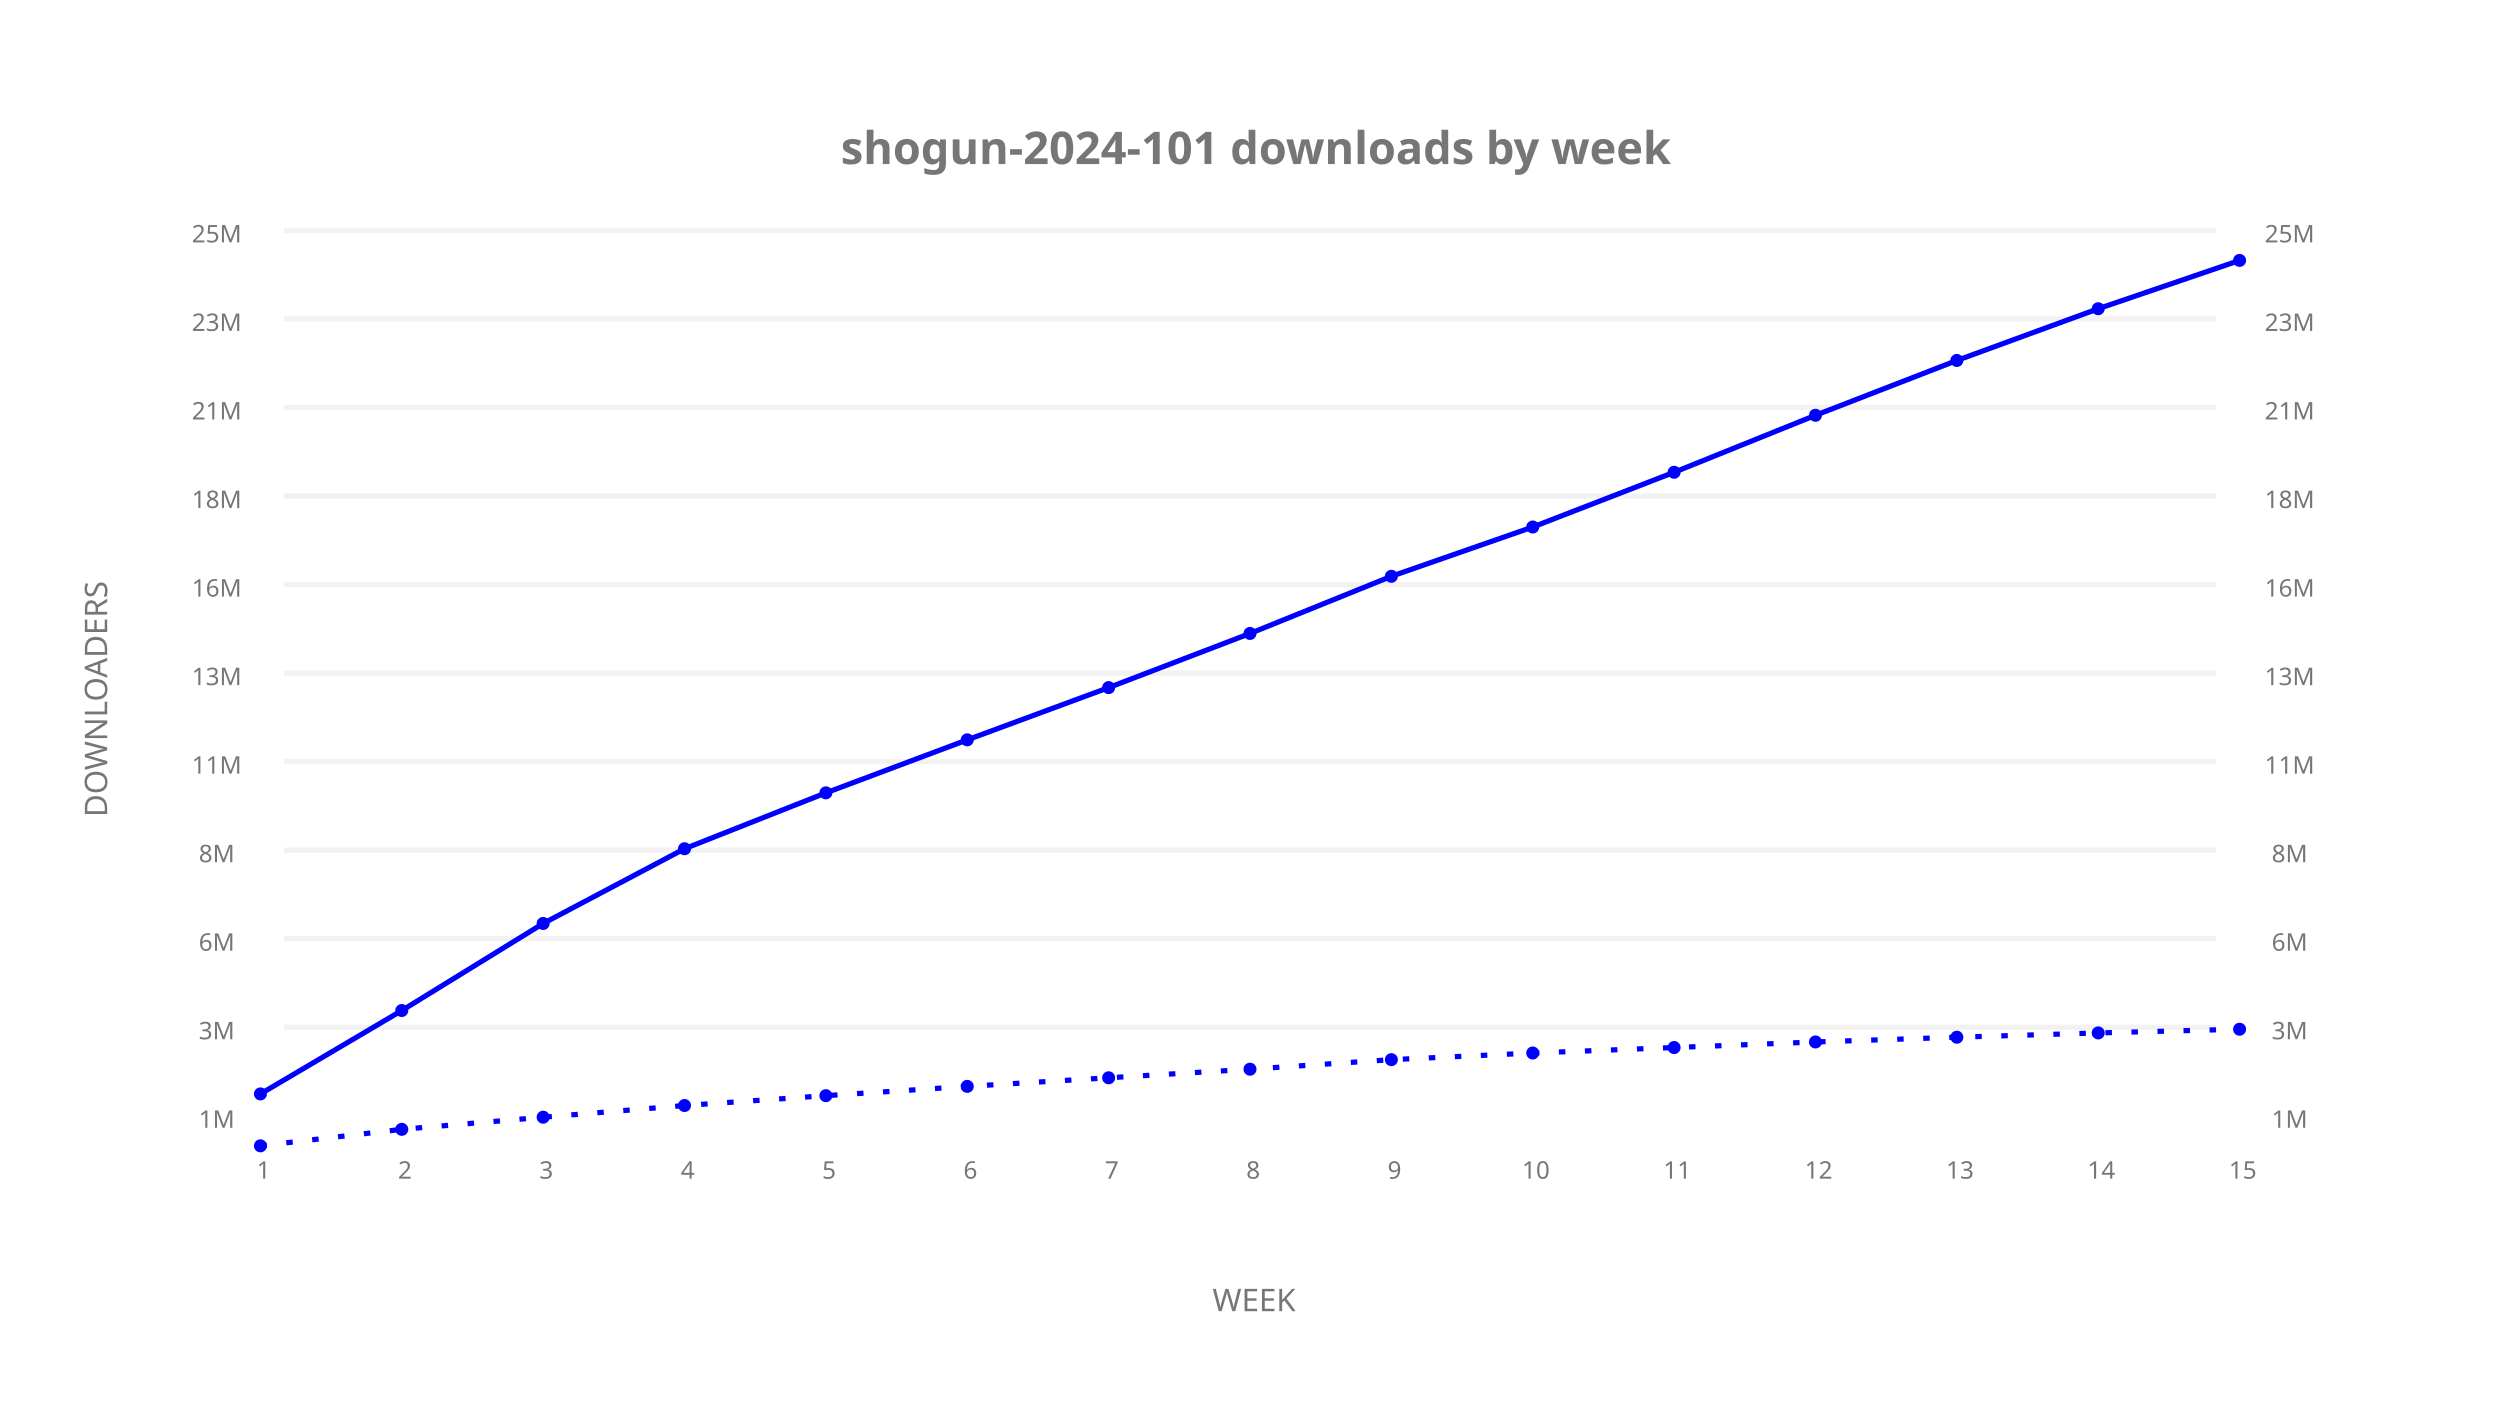
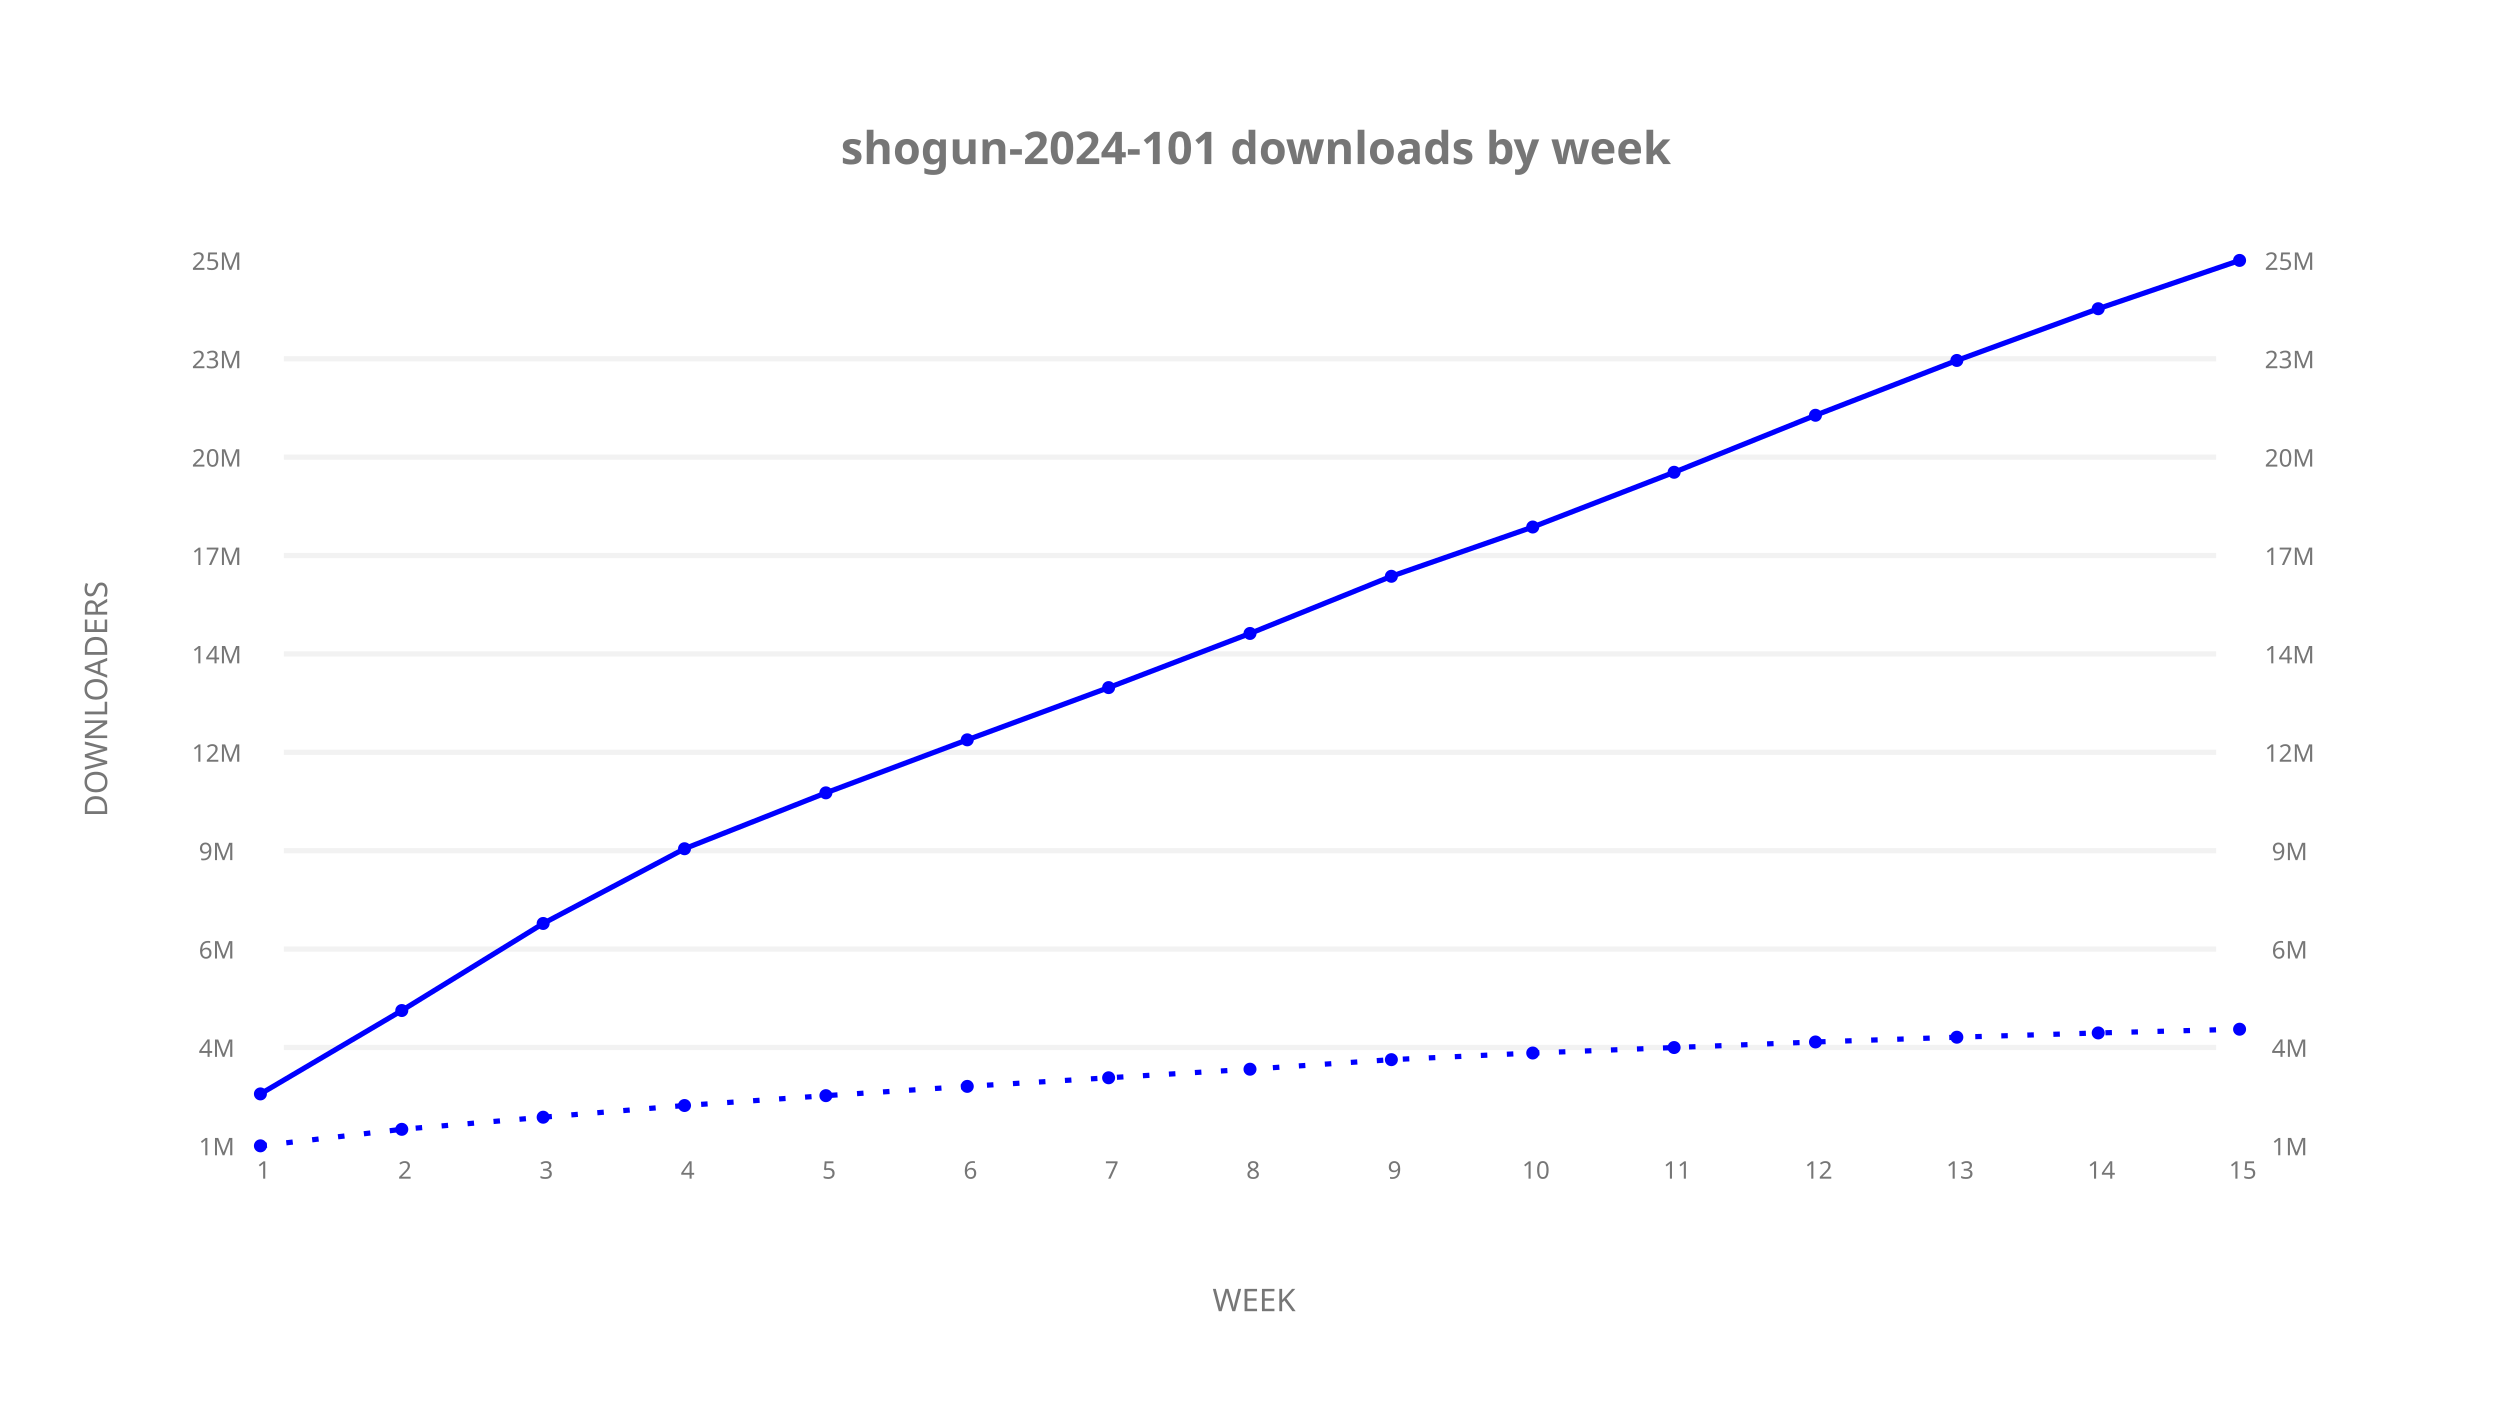
<svg xmlns="http://www.w3.org/2000/svg" xml:space="preserve" id="shogun-2024-101-downloads-by-week-shogun-2024-101-week" x="0px" y="0px" width="1920px" height="1080px" viewBox="0 0 1920 1080" enable-background="new 0 0 1920 1080" role="img">
  <g id="annotations">
    <text x="960" y="126" font-family="Atkinson Hyperlegible" font-size="26pt" text-anchor="middle" text-align="center" font-weight="600" font-style="normal" style="fill:rgb(118,118,118); fill-opacity:1; stroke:rgb(118,118,118); stroke-opacity:0; stroke-width:0.5"> shogun-2024-101 downloads by week</text>
    <g id="axes-lines">
      <text x="960" y="1007" font-family="Atkinson Hyperlegible" font-size="18pt" text-anchor="middle" text-align="center" font-weight="500" font-style="normal" style="fill:rgb(118,118,118); fill-opacity:1; stroke:rgb(118,118,118); stroke-opacity:0; stroke-width:0.5"> WEEK</text>
      <text x="73" y="540" font-family="Atkinson Hyperlegible" font-size="18pt" text-anchor="middle" text-align="center" dominant-baseline="central" font-weight="500" font-style="normal" style="fill:rgb(118,118,118); fill-opacity:1; stroke:rgb(118,118,118); stroke-opacity:0; stroke-width:0.5" transform="rotate(-90,73,540)"> DOWNLOADERS</text>
    </g>
    <g id="tic-y-label-lines">
-       <line x1="218" y1="788.926" x2="1702" y2="788.926" style="fill:rgb(0,0,255); fill-opacity:0; stroke:rgb(242,242,242); stroke-opacity:1; stroke-width:4" />
-       <line x1="218" y1="720.926" x2="1702" y2="720.926" style="fill:rgb(0,0,255); fill-opacity:0; stroke:rgb(242,242,242); stroke-opacity:1; stroke-width:4" />
-       <line x1="218" y1="652.926" x2="1702" y2="652.926" style="fill:rgb(0,0,255); fill-opacity:0; stroke:rgb(242,242,242); stroke-opacity:1; stroke-width:4" />
-       <line x1="218" y1="584.926" x2="1702" y2="584.926" style="fill:rgb(0,0,255); fill-opacity:0; stroke:rgb(242,242,242); stroke-opacity:1; stroke-width:4" />
-       <line x1="218" y1="516.926" x2="1702" y2="516.926" style="fill:rgb(0,0,255); fill-opacity:0; stroke:rgb(242,242,242); stroke-opacity:1; stroke-width:4" />
-       <line x1="218" y1="448.926" x2="1702" y2="448.926" style="fill:rgb(0,0,255); fill-opacity:0; stroke:rgb(242,242,242); stroke-opacity:1; stroke-width:4" />
-       <line x1="218" y1="380.926" x2="1702" y2="380.926" style="fill:rgb(0,0,255); fill-opacity:0; stroke:rgb(242,242,242); stroke-opacity:1; stroke-width:4" />
-       <line x1="218" y1="312.926" x2="1702" y2="312.926" style="fill:rgb(0,0,255); fill-opacity:0; stroke:rgb(242,242,242); stroke-opacity:1; stroke-width:4" />
-       <line x1="218" y1="244.926" x2="1702" y2="244.926" style="fill:rgb(0,0,255); fill-opacity:0; stroke:rgb(242,242,242); stroke-opacity:1; stroke-width:4" />
-       <line x1="218" y1="176.926" x2="1702" y2="176.926" style="fill:rgb(0,0,255); fill-opacity:0; stroke:rgb(242,242,242); stroke-opacity:1; stroke-width:4" />
+       <line x1="218" y1="804.444" x2="1702" y2="804.444" style="fill:rgb(0,0,255); fill-opacity:0; stroke:rgb(242,242,242); stroke-opacity:1; stroke-width:4" />
+       <line x1="218" y1="728.889" x2="1702" y2="728.889" style="fill:rgb(0,0,255); fill-opacity:0; stroke:rgb(242,242,242); stroke-opacity:1; stroke-width:4" />
+       <line x1="218" y1="653.333" x2="1702" y2="653.333" style="fill:rgb(0,0,255); fill-opacity:0; stroke:rgb(242,242,242); stroke-opacity:1; stroke-width:4" />
+       <line x1="218" y1="577.778" x2="1702" y2="577.778" style="fill:rgb(0,0,255); fill-opacity:0; stroke:rgb(242,242,242); stroke-opacity:1; stroke-width:4" />
+       <line x1="218" y1="502.222" x2="1702" y2="502.222" style="fill:rgb(0,0,255); fill-opacity:0; stroke:rgb(242,242,242); stroke-opacity:1; stroke-width:4" />
+       <line x1="218" y1="426.667" x2="1702" y2="426.667" style="fill:rgb(0,0,255); fill-opacity:0; stroke:rgb(242,242,242); stroke-opacity:1; stroke-width:4" />
+       <line x1="218" y1="351.111" x2="1702" y2="351.111" style="fill:rgb(0,0,255); fill-opacity:0; stroke:rgb(242,242,242); stroke-opacity:1; stroke-width:4" />
+       <line x1="218" y1="275.556" x2="1702" y2="275.556" style="fill:rgb(0,0,255); fill-opacity:0; stroke:rgb(242,242,242); stroke-opacity:1; stroke-width:4" />
    </g>
    <g id="tic-x-labels">
      <text x="200" y="898" font-family="Atkinson Hyperlegible" font-size="14pt" text-anchor="middle" text-align="center" dominant-baseline="central" font-weight="400" font-style="normal" style="fill:rgb(118,118,118); fill-opacity:1; stroke:rgb(118,118,118); stroke-opacity:0; stroke-width:0.5"> 1</text>
      <text x="308.571" y="898" font-family="Atkinson Hyperlegible" font-size="14pt" text-anchor="middle" text-align="center" dominant-baseline="central" font-weight="400" font-style="normal" style="fill:rgb(118,118,118); fill-opacity:1; stroke:rgb(118,118,118); stroke-opacity:0; stroke-width:0.5"> 2</text>
      <text x="417.143" y="898" font-family="Atkinson Hyperlegible" font-size="14pt" text-anchor="middle" text-align="center" dominant-baseline="central" font-weight="400" font-style="normal" style="fill:rgb(118,118,118); fill-opacity:1; stroke:rgb(118,118,118); stroke-opacity:0; stroke-width:0.5"> 3</text>
      <text x="525.714" y="898" font-family="Atkinson Hyperlegible" font-size="14pt" text-anchor="middle" text-align="center" dominant-baseline="central" font-weight="400" font-style="normal" style="fill:rgb(118,118,118); fill-opacity:1; stroke:rgb(118,118,118); stroke-opacity:0; stroke-width:0.5"> 4</text>
      <text x="634.286" y="898" font-family="Atkinson Hyperlegible" font-size="14pt" text-anchor="middle" text-align="center" dominant-baseline="central" font-weight="400" font-style="normal" style="fill:rgb(118,118,118); fill-opacity:1; stroke:rgb(118,118,118); stroke-opacity:0; stroke-width:0.5"> 5</text>
      <text x="742.857" y="898" font-family="Atkinson Hyperlegible" font-size="14pt" text-anchor="middle" text-align="center" dominant-baseline="central" font-weight="400" font-style="normal" style="fill:rgb(118,118,118); fill-opacity:1; stroke:rgb(118,118,118); stroke-opacity:0; stroke-width:0.5"> 6</text>
      <text x="851.429" y="898" font-family="Atkinson Hyperlegible" font-size="14pt" text-anchor="middle" text-align="center" dominant-baseline="central" font-weight="400" font-style="normal" style="fill:rgb(118,118,118); fill-opacity:1; stroke:rgb(118,118,118); stroke-opacity:0; stroke-width:0.5"> 7</text>
      <text x="960" y="898" font-family="Atkinson Hyperlegible" font-size="14pt" text-anchor="middle" text-align="center" dominant-baseline="central" font-weight="400" font-style="normal" style="fill:rgb(118,118,118); fill-opacity:1; stroke:rgb(118,118,118); stroke-opacity:0; stroke-width:0.5"> 8</text>
      <text x="1068.571" y="898" font-family="Atkinson Hyperlegible" font-size="14pt" text-anchor="middle" text-align="center" dominant-baseline="central" font-weight="400" font-style="normal" style="fill:rgb(118,118,118); fill-opacity:1; stroke:rgb(118,118,118); stroke-opacity:0; stroke-width:0.5"> 9</text>
      <text x="1177.143" y="898" font-family="Atkinson Hyperlegible" font-size="14pt" text-anchor="middle" text-align="center" dominant-baseline="central" font-weight="400" font-style="normal" style="fill:rgb(118,118,118); fill-opacity:1; stroke:rgb(118,118,118); stroke-opacity:0; stroke-width:0.5"> 10</text>
      <text x="1285.714" y="898" font-family="Atkinson Hyperlegible" font-size="14pt" text-anchor="middle" text-align="center" dominant-baseline="central" font-weight="400" font-style="normal" style="fill:rgb(118,118,118); fill-opacity:1; stroke:rgb(118,118,118); stroke-opacity:0; stroke-width:0.5"> 11</text>
      <text x="1394.286" y="898" font-family="Atkinson Hyperlegible" font-size="14pt" text-anchor="middle" text-align="center" dominant-baseline="central" font-weight="400" font-style="normal" style="fill:rgb(118,118,118); fill-opacity:1; stroke:rgb(118,118,118); stroke-opacity:0; stroke-width:0.5"> 12</text>
      <text x="1502.857" y="898" font-family="Atkinson Hyperlegible" font-size="14pt" text-anchor="middle" text-align="center" dominant-baseline="central" font-weight="400" font-style="normal" style="fill:rgb(118,118,118); fill-opacity:1; stroke:rgb(118,118,118); stroke-opacity:0; stroke-width:0.5"> 13</text>
      <text x="1611.429" y="898" font-family="Atkinson Hyperlegible" font-size="14pt" text-anchor="middle" text-align="center" dominant-baseline="central" font-weight="400" font-style="normal" style="fill:rgb(118,118,118); fill-opacity:1; stroke:rgb(118,118,118); stroke-opacity:0; stroke-width:0.5"> 14</text>
      <text x="1720" y="898" font-family="Atkinson Hyperlegible" font-size="14pt" text-anchor="middle" text-align="center" dominant-baseline="central" font-weight="400" font-style="normal" style="fill:rgb(118,118,118); fill-opacity:1; stroke:rgb(118,118,118); stroke-opacity:0; stroke-width:0.5"> 15</text>
    </g>
    <g id="tic-y-labels">
-       <text x="164" y="858.926" font-family="Atkinson Hyperlegible" font-size="14pt" text-anchor="middle" text-align="center" dominant-baseline="central" font-weight="400" font-style="normal" style="fill:rgb(118,118,118); fill-opacity:1; stroke:rgb(118,118,118); stroke-opacity:0; stroke-width:0.5"> 1M</text>
-       <text x="1756" y="858.926" font-family="Atkinson Hyperlegible" font-size="14pt" text-anchor="middle" text-align="center" dominant-baseline="central" font-weight="400" font-style="normal" style="fill:rgb(118,118,118); fill-opacity:1; stroke:rgb(118,118,118); stroke-opacity:0; stroke-width:0.5"> 1M</text>
-       <text x="164" y="790.926" font-family="Atkinson Hyperlegible" font-size="14pt" text-anchor="middle" text-align="center" dominant-baseline="central" font-weight="400" font-style="normal" style="fill:rgb(118,118,118); fill-opacity:1; stroke:rgb(118,118,118); stroke-opacity:0; stroke-width:0.5"> 3M</text>
-       <text x="1756" y="790.926" font-family="Atkinson Hyperlegible" font-size="14pt" text-anchor="middle" text-align="center" dominant-baseline="central" font-weight="400" font-style="normal" style="fill:rgb(118,118,118); fill-opacity:1; stroke:rgb(118,118,118); stroke-opacity:0; stroke-width:0.5"> 3M</text>
-       <text x="164" y="722.926" font-family="Atkinson Hyperlegible" font-size="14pt" text-anchor="middle" text-align="center" dominant-baseline="central" font-weight="400" font-style="normal" style="fill:rgb(118,118,118); fill-opacity:1; stroke:rgb(118,118,118); stroke-opacity:0; stroke-width:0.5"> 6M</text>
-       <text x="1756" y="722.926" font-family="Atkinson Hyperlegible" font-size="14pt" text-anchor="middle" text-align="center" dominant-baseline="central" font-weight="400" font-style="normal" style="fill:rgb(118,118,118); fill-opacity:1; stroke:rgb(118,118,118); stroke-opacity:0; stroke-width:0.5"> 6M</text>
-       <text x="164" y="654.926" font-family="Atkinson Hyperlegible" font-size="14pt" text-anchor="middle" text-align="center" dominant-baseline="central" font-weight="400" font-style="normal" style="fill:rgb(118,118,118); fill-opacity:1; stroke:rgb(118,118,118); stroke-opacity:0; stroke-width:0.5"> 8M</text>
-       <text x="1756" y="654.926" font-family="Atkinson Hyperlegible" font-size="14pt" text-anchor="middle" text-align="center" dominant-baseline="central" font-weight="400" font-style="normal" style="fill:rgb(118,118,118); fill-opacity:1; stroke:rgb(118,118,118); stroke-opacity:0; stroke-width:0.5"> 8M</text>
-       <text x="164" y="586.926" font-family="Atkinson Hyperlegible" font-size="14pt" text-anchor="middle" text-align="center" dominant-baseline="central" font-weight="400" font-style="normal" style="fill:rgb(118,118,118); fill-opacity:1; stroke:rgb(118,118,118); stroke-opacity:0; stroke-width:0.5"> 11M</text>
-       <text x="1756" y="586.926" font-family="Atkinson Hyperlegible" font-size="14pt" text-anchor="middle" text-align="center" dominant-baseline="central" font-weight="400" font-style="normal" style="fill:rgb(118,118,118); fill-opacity:1; stroke:rgb(118,118,118); stroke-opacity:0; stroke-width:0.5"> 11M</text>
-       <text x="164" y="518.926" font-family="Atkinson Hyperlegible" font-size="14pt" text-anchor="middle" text-align="center" dominant-baseline="central" font-weight="400" font-style="normal" style="fill:rgb(118,118,118); fill-opacity:1; stroke:rgb(118,118,118); stroke-opacity:0; stroke-width:0.5"> 13M</text>
-       <text x="1756" y="518.926" font-family="Atkinson Hyperlegible" font-size="14pt" text-anchor="middle" text-align="center" dominant-baseline="central" font-weight="400" font-style="normal" style="fill:rgb(118,118,118); fill-opacity:1; stroke:rgb(118,118,118); stroke-opacity:0; stroke-width:0.5"> 13M</text>
-       <text x="164" y="450.926" font-family="Atkinson Hyperlegible" font-size="14pt" text-anchor="middle" text-align="center" dominant-baseline="central" font-weight="400" font-style="normal" style="fill:rgb(118,118,118); fill-opacity:1; stroke:rgb(118,118,118); stroke-opacity:0; stroke-width:0.5"> 16M</text>
-       <text x="1756" y="450.926" font-family="Atkinson Hyperlegible" font-size="14pt" text-anchor="middle" text-align="center" dominant-baseline="central" font-weight="400" font-style="normal" style="fill:rgb(118,118,118); fill-opacity:1; stroke:rgb(118,118,118); stroke-opacity:0; stroke-width:0.5"> 16M</text>
-       <text x="164" y="382.926" font-family="Atkinson Hyperlegible" font-size="14pt" text-anchor="middle" text-align="center" dominant-baseline="central" font-weight="400" font-style="normal" style="fill:rgb(118,118,118); fill-opacity:1; stroke:rgb(118,118,118); stroke-opacity:0; stroke-width:0.5"> 18M</text>
-       <text x="1756" y="382.926" font-family="Atkinson Hyperlegible" font-size="14pt" text-anchor="middle" text-align="center" dominant-baseline="central" font-weight="400" font-style="normal" style="fill:rgb(118,118,118); fill-opacity:1; stroke:rgb(118,118,118); stroke-opacity:0; stroke-width:0.5"> 18M</text>
-       <text x="164" y="314.926" font-family="Atkinson Hyperlegible" font-size="14pt" text-anchor="middle" text-align="center" dominant-baseline="central" font-weight="400" font-style="normal" style="fill:rgb(118,118,118); fill-opacity:1; stroke:rgb(118,118,118); stroke-opacity:0; stroke-width:0.5"> 21M</text>
-       <text x="1756" y="314.926" font-family="Atkinson Hyperlegible" font-size="14pt" text-anchor="middle" text-align="center" dominant-baseline="central" font-weight="400" font-style="normal" style="fill:rgb(118,118,118); fill-opacity:1; stroke:rgb(118,118,118); stroke-opacity:0; stroke-width:0.5"> 21M</text>
-       <text x="164" y="246.926" font-family="Atkinson Hyperlegible" font-size="14pt" text-anchor="middle" text-align="center" dominant-baseline="central" font-weight="400" font-style="normal" style="fill:rgb(118,118,118); fill-opacity:1; stroke:rgb(118,118,118); stroke-opacity:0; stroke-width:0.5"> 23M</text>
-       <text x="1756" y="246.926" font-family="Atkinson Hyperlegible" font-size="14pt" text-anchor="middle" text-align="center" dominant-baseline="central" font-weight="400" font-style="normal" style="fill:rgb(118,118,118); fill-opacity:1; stroke:rgb(118,118,118); stroke-opacity:0; stroke-width:0.5"> 23M</text>
-       <text x="164" y="178.926" font-family="Atkinson Hyperlegible" font-size="14pt" text-anchor="middle" text-align="center" dominant-baseline="central" font-weight="400" font-style="normal" style="fill:rgb(118,118,118); fill-opacity:1; stroke:rgb(118,118,118); stroke-opacity:0; stroke-width:0.5"> 25M</text>
-       <text x="1756" y="178.926" font-family="Atkinson Hyperlegible" font-size="14pt" text-anchor="middle" text-align="center" dominant-baseline="central" font-weight="400" font-style="normal" style="fill:rgb(118,118,118); fill-opacity:1; stroke:rgb(118,118,118); stroke-opacity:0; stroke-width:0.5"> 25M</text>
+       <text x="164" y="880" font-family="Atkinson Hyperlegible" font-size="14pt" text-anchor="middle" text-align="center" dominant-baseline="central" font-weight="400" font-style="normal" style="fill:rgb(118,118,118); fill-opacity:1; stroke:rgb(118,118,118); stroke-opacity:0; stroke-width:0.5"> 1M</text>
+       <text x="1756" y="880" font-family="Atkinson Hyperlegible" font-size="14pt" text-anchor="middle" text-align="center" dominant-baseline="central" font-weight="400" font-style="normal" style="fill:rgb(118,118,118); fill-opacity:1; stroke:rgb(118,118,118); stroke-opacity:0; stroke-width:0.5"> 1M</text>
+       <text x="164" y="804.444" font-family="Atkinson Hyperlegible" font-size="14pt" text-anchor="middle" text-align="center" dominant-baseline="central" font-weight="400" font-style="normal" style="fill:rgb(118,118,118); fill-opacity:1; stroke:rgb(118,118,118); stroke-opacity:0; stroke-width:0.5"> 4M</text>
+       <text x="1756" y="804.444" font-family="Atkinson Hyperlegible" font-size="14pt" text-anchor="middle" text-align="center" dominant-baseline="central" font-weight="400" font-style="normal" style="fill:rgb(118,118,118); fill-opacity:1; stroke:rgb(118,118,118); stroke-opacity:0; stroke-width:0.5"> 4M</text>
+       <text x="164" y="728.889" font-family="Atkinson Hyperlegible" font-size="14pt" text-anchor="middle" text-align="center" dominant-baseline="central" font-weight="400" font-style="normal" style="fill:rgb(118,118,118); fill-opacity:1; stroke:rgb(118,118,118); stroke-opacity:0; stroke-width:0.5"> 6M</text>
+       <text x="1756" y="728.889" font-family="Atkinson Hyperlegible" font-size="14pt" text-anchor="middle" text-align="center" dominant-baseline="central" font-weight="400" font-style="normal" style="fill:rgb(118,118,118); fill-opacity:1; stroke:rgb(118,118,118); stroke-opacity:0; stroke-width:0.5"> 6M</text>
+       <text x="164" y="653.333" font-family="Atkinson Hyperlegible" font-size="14pt" text-anchor="middle" text-align="center" dominant-baseline="central" font-weight="400" font-style="normal" style="fill:rgb(118,118,118); fill-opacity:1; stroke:rgb(118,118,118); stroke-opacity:0; stroke-width:0.5"> 9M</text>
+       <text x="1756" y="653.333" font-family="Atkinson Hyperlegible" font-size="14pt" text-anchor="middle" text-align="center" dominant-baseline="central" font-weight="400" font-style="normal" style="fill:rgb(118,118,118); fill-opacity:1; stroke:rgb(118,118,118); stroke-opacity:0; stroke-width:0.5"> 9M</text>
+       <text x="164" y="577.778" font-family="Atkinson Hyperlegible" font-size="14pt" text-anchor="middle" text-align="center" dominant-baseline="central" font-weight="400" font-style="normal" style="fill:rgb(118,118,118); fill-opacity:1; stroke:rgb(118,118,118); stroke-opacity:0; stroke-width:0.5"> 12M</text>
+       <text x="1756" y="577.778" font-family="Atkinson Hyperlegible" font-size="14pt" text-anchor="middle" text-align="center" dominant-baseline="central" font-weight="400" font-style="normal" style="fill:rgb(118,118,118); fill-opacity:1; stroke:rgb(118,118,118); stroke-opacity:0; stroke-width:0.5"> 12M</text>
+       <text x="164" y="502.222" font-family="Atkinson Hyperlegible" font-size="14pt" text-anchor="middle" text-align="center" dominant-baseline="central" font-weight="400" font-style="normal" style="fill:rgb(118,118,118); fill-opacity:1; stroke:rgb(118,118,118); stroke-opacity:0; stroke-width:0.5"> 14M</text>
+       <text x="1756" y="502.222" font-family="Atkinson Hyperlegible" font-size="14pt" text-anchor="middle" text-align="center" dominant-baseline="central" font-weight="400" font-style="normal" style="fill:rgb(118,118,118); fill-opacity:1; stroke:rgb(118,118,118); stroke-opacity:0; stroke-width:0.5"> 14M</text>
+       <text x="164" y="426.667" font-family="Atkinson Hyperlegible" font-size="14pt" text-anchor="middle" text-align="center" dominant-baseline="central" font-weight="400" font-style="normal" style="fill:rgb(118,118,118); fill-opacity:1; stroke:rgb(118,118,118); stroke-opacity:0; stroke-width:0.5"> 17M</text>
+       <text x="1756" y="426.667" font-family="Atkinson Hyperlegible" font-size="14pt" text-anchor="middle" text-align="center" dominant-baseline="central" font-weight="400" font-style="normal" style="fill:rgb(118,118,118); fill-opacity:1; stroke:rgb(118,118,118); stroke-opacity:0; stroke-width:0.5"> 17M</text>
+       <text x="164" y="351.111" font-family="Atkinson Hyperlegible" font-size="14pt" text-anchor="middle" text-align="center" dominant-baseline="central" font-weight="400" font-style="normal" style="fill:rgb(118,118,118); fill-opacity:1; stroke:rgb(118,118,118); stroke-opacity:0; stroke-width:0.5"> 20M</text>
+       <text x="1756" y="351.111" font-family="Atkinson Hyperlegible" font-size="14pt" text-anchor="middle" text-align="center" dominant-baseline="central" font-weight="400" font-style="normal" style="fill:rgb(118,118,118); fill-opacity:1; stroke:rgb(118,118,118); stroke-opacity:0; stroke-width:0.5"> 20M</text>
+       <text x="164" y="275.556" font-family="Atkinson Hyperlegible" font-size="14pt" text-anchor="middle" text-align="center" dominant-baseline="central" font-weight="400" font-style="normal" style="fill:rgb(118,118,118); fill-opacity:1; stroke:rgb(118,118,118); stroke-opacity:0; stroke-width:0.5"> 23M</text>
+       <text x="1756" y="275.556" font-family="Atkinson Hyperlegible" font-size="14pt" text-anchor="middle" text-align="center" dominant-baseline="central" font-weight="400" font-style="normal" style="fill:rgb(118,118,118); fill-opacity:1; stroke:rgb(118,118,118); stroke-opacity:0; stroke-width:0.5"> 23M</text>
+       <text x="164" y="200" font-family="Atkinson Hyperlegible" font-size="14pt" text-anchor="middle" text-align="center" dominant-baseline="central" font-weight="400" font-style="normal" style="fill:rgb(118,118,118); fill-opacity:1; stroke:rgb(118,118,118); stroke-opacity:0; stroke-width:0.5"> 25M</text>
+       <text x="1756" y="200" font-family="Atkinson Hyperlegible" font-size="14pt" text-anchor="middle" text-align="center" dominant-baseline="central" font-weight="400" font-style="normal" style="fill:rgb(118,118,118); fill-opacity:1; stroke:rgb(118,118,118); stroke-opacity:0; stroke-width:0.5"> 25M</text>
    </g>
  </g>
  <g id="polyline-shogun-2024-101 downloads by week">
    <polyline points="200,840.126 308.571,776.087 417.143,709.226 525.714,651.827 634.286,608.912 742.857,568.19 851.429,528.078 960,486.493 1068.57,442.593 1177.14,404.745 1285.71,362.707 1394.29,318.935 1502.86,276.831 1611.43,237.105 1720,200 " style="fill:rgb(0,0,255); fill-opacity:0; stroke:rgb(0,0,255); stroke-opacity:1; stroke-width:4" />
  </g>
  <g id="markers-shogun-2024-101 downloads by week">
    <circle cx="200" cy="840.126" r="5" style="fill:rgb(0,0,255); fill-opacity:1; stroke:rgb(0,0,255); stroke-opacity:0; stroke-width:4">
</circle>
    <circle cx="308.571" cy="776.087" r="5" style="fill:rgb(0,0,255); fill-opacity:1; stroke:rgb(0,0,255); stroke-opacity:0; stroke-width:4">
</circle>
    <circle cx="417.143" cy="709.226" r="5" style="fill:rgb(0,0,255); fill-opacity:1; stroke:rgb(0,0,255); stroke-opacity:0; stroke-width:4">
</circle>
    <circle cx="525.714" cy="651.827" r="5" style="fill:rgb(0,0,255); fill-opacity:1; stroke:rgb(0,0,255); stroke-opacity:0; stroke-width:4">
</circle>
    <circle cx="634.286" cy="608.912" r="5" style="fill:rgb(0,0,255); fill-opacity:1; stroke:rgb(0,0,255); stroke-opacity:0; stroke-width:4">
</circle>
    <circle cx="742.857" cy="568.19" r="5" style="fill:rgb(0,0,255); fill-opacity:1; stroke:rgb(0,0,255); stroke-opacity:0; stroke-width:4">
</circle>
    <circle cx="851.429" cy="528.078" r="5" style="fill:rgb(0,0,255); fill-opacity:1; stroke:rgb(0,0,255); stroke-opacity:0; stroke-width:4">
</circle>
    <circle cx="960" cy="486.493" r="5" style="fill:rgb(0,0,255); fill-opacity:1; stroke:rgb(0,0,255); stroke-opacity:0; stroke-width:4">
</circle>
    <circle cx="1068.571" cy="442.593" r="5" style="fill:rgb(0,0,255); fill-opacity:1; stroke:rgb(0,0,255); stroke-opacity:0; stroke-width:4">
</circle>
    <circle cx="1177.143" cy="404.745" r="5" style="fill:rgb(0,0,255); fill-opacity:1; stroke:rgb(0,0,255); stroke-opacity:0; stroke-width:4">
</circle>
    <circle cx="1285.714" cy="362.707" r="5" style="fill:rgb(0,0,255); fill-opacity:1; stroke:rgb(0,0,255); stroke-opacity:0; stroke-width:4">
</circle>
    <circle cx="1394.286" cy="318.935" r="5" style="fill:rgb(0,0,255); fill-opacity:1; stroke:rgb(0,0,255); stroke-opacity:0; stroke-width:4">
</circle>
    <circle cx="1502.857" cy="276.831" r="5" style="fill:rgb(0,0,255); fill-opacity:1; stroke:rgb(0,0,255); stroke-opacity:0; stroke-width:4">
</circle>
    <circle cx="1611.429" cy="237.105" r="5" style="fill:rgb(0,0,255); fill-opacity:1; stroke:rgb(0,0,255); stroke-opacity:0; stroke-width:4">
</circle>
    <circle cx="1720" cy="200" r="5" style="fill:rgb(0,0,255); fill-opacity:1; stroke:rgb(0,0,255); stroke-opacity:0; stroke-width:4">
</circle>
  </g>
  <g id="polyline-shogun-2024-101 downloads by week uploaders">
    <polyline points="200,880 308.571,867.328 417.143,858.019 525.714,849.035 634.286,841.465 742.857,834.343 851.429,827.734 960,821.156 1068.57,813.815 1177.14,808.716 1285.71,804.507 1394.29,800.233 1502.86,796.579 1611.43,793.295 1720,790.444 " stroke-dasharray="5 15" style="fill:rgb(0,0,255); fill-opacity:0; stroke:rgb(0,0,255); stroke-opacity:1; stroke-width:4" />
  </g>
  <g id="markers-shogun-2024-101 downloads by week uploaders">
    <circle cx="200" cy="880" r="5" style="fill:rgb(0,0,255); fill-opacity:1; stroke:rgb(0,0,255); stroke-opacity:0; stroke-width:4">
</circle>
    <circle cx="308.571" cy="867.328" r="5" style="fill:rgb(0,0,255); fill-opacity:1; stroke:rgb(0,0,255); stroke-opacity:0; stroke-width:4">
</circle>
    <circle cx="417.143" cy="858.019" r="5" style="fill:rgb(0,0,255); fill-opacity:1; stroke:rgb(0,0,255); stroke-opacity:0; stroke-width:4">
</circle>
    <circle cx="525.714" cy="849.035" r="5" style="fill:rgb(0,0,255); fill-opacity:1; stroke:rgb(0,0,255); stroke-opacity:0; stroke-width:4">
</circle>
    <circle cx="634.286" cy="841.465" r="5" style="fill:rgb(0,0,255); fill-opacity:1; stroke:rgb(0,0,255); stroke-opacity:0; stroke-width:4">
</circle>
    <circle cx="742.857" cy="834.343" r="5" style="fill:rgb(0,0,255); fill-opacity:1; stroke:rgb(0,0,255); stroke-opacity:0; stroke-width:4">
</circle>
    <circle cx="851.429" cy="827.734" r="5" style="fill:rgb(0,0,255); fill-opacity:1; stroke:rgb(0,0,255); stroke-opacity:0; stroke-width:4">
</circle>
    <circle cx="960" cy="821.156" r="5" style="fill:rgb(0,0,255); fill-opacity:1; stroke:rgb(0,0,255); stroke-opacity:0; stroke-width:4">
</circle>
    <circle cx="1068.571" cy="813.815" r="5" style="fill:rgb(0,0,255); fill-opacity:1; stroke:rgb(0,0,255); stroke-opacity:0; stroke-width:4">
</circle>
    <circle cx="1177.143" cy="808.716" r="5" style="fill:rgb(0,0,255); fill-opacity:1; stroke:rgb(0,0,255); stroke-opacity:0; stroke-width:4">
</circle>
    <circle cx="1285.714" cy="804.507" r="5" style="fill:rgb(0,0,255); fill-opacity:1; stroke:rgb(0,0,255); stroke-opacity:0; stroke-width:4">
</circle>
    <circle cx="1394.286" cy="800.233" r="5" style="fill:rgb(0,0,255); fill-opacity:1; stroke:rgb(0,0,255); stroke-opacity:0; stroke-width:4">
</circle>
    <circle cx="1502.857" cy="796.579" r="5" style="fill:rgb(0,0,255); fill-opacity:1; stroke:rgb(0,0,255); stroke-opacity:0; stroke-width:4">
</circle>
    <circle cx="1611.429" cy="793.295" r="5" style="fill:rgb(0,0,255); fill-opacity:1; stroke:rgb(0,0,255); stroke-opacity:0; stroke-width:4">
</circle>
    <circle cx="1720" cy="790.444" r="5" style="fill:rgb(0,0,255); fill-opacity:1; stroke:rgb(0,0,255); stroke-opacity:0; stroke-width:4">
</circle>
  </g>
</svg>
